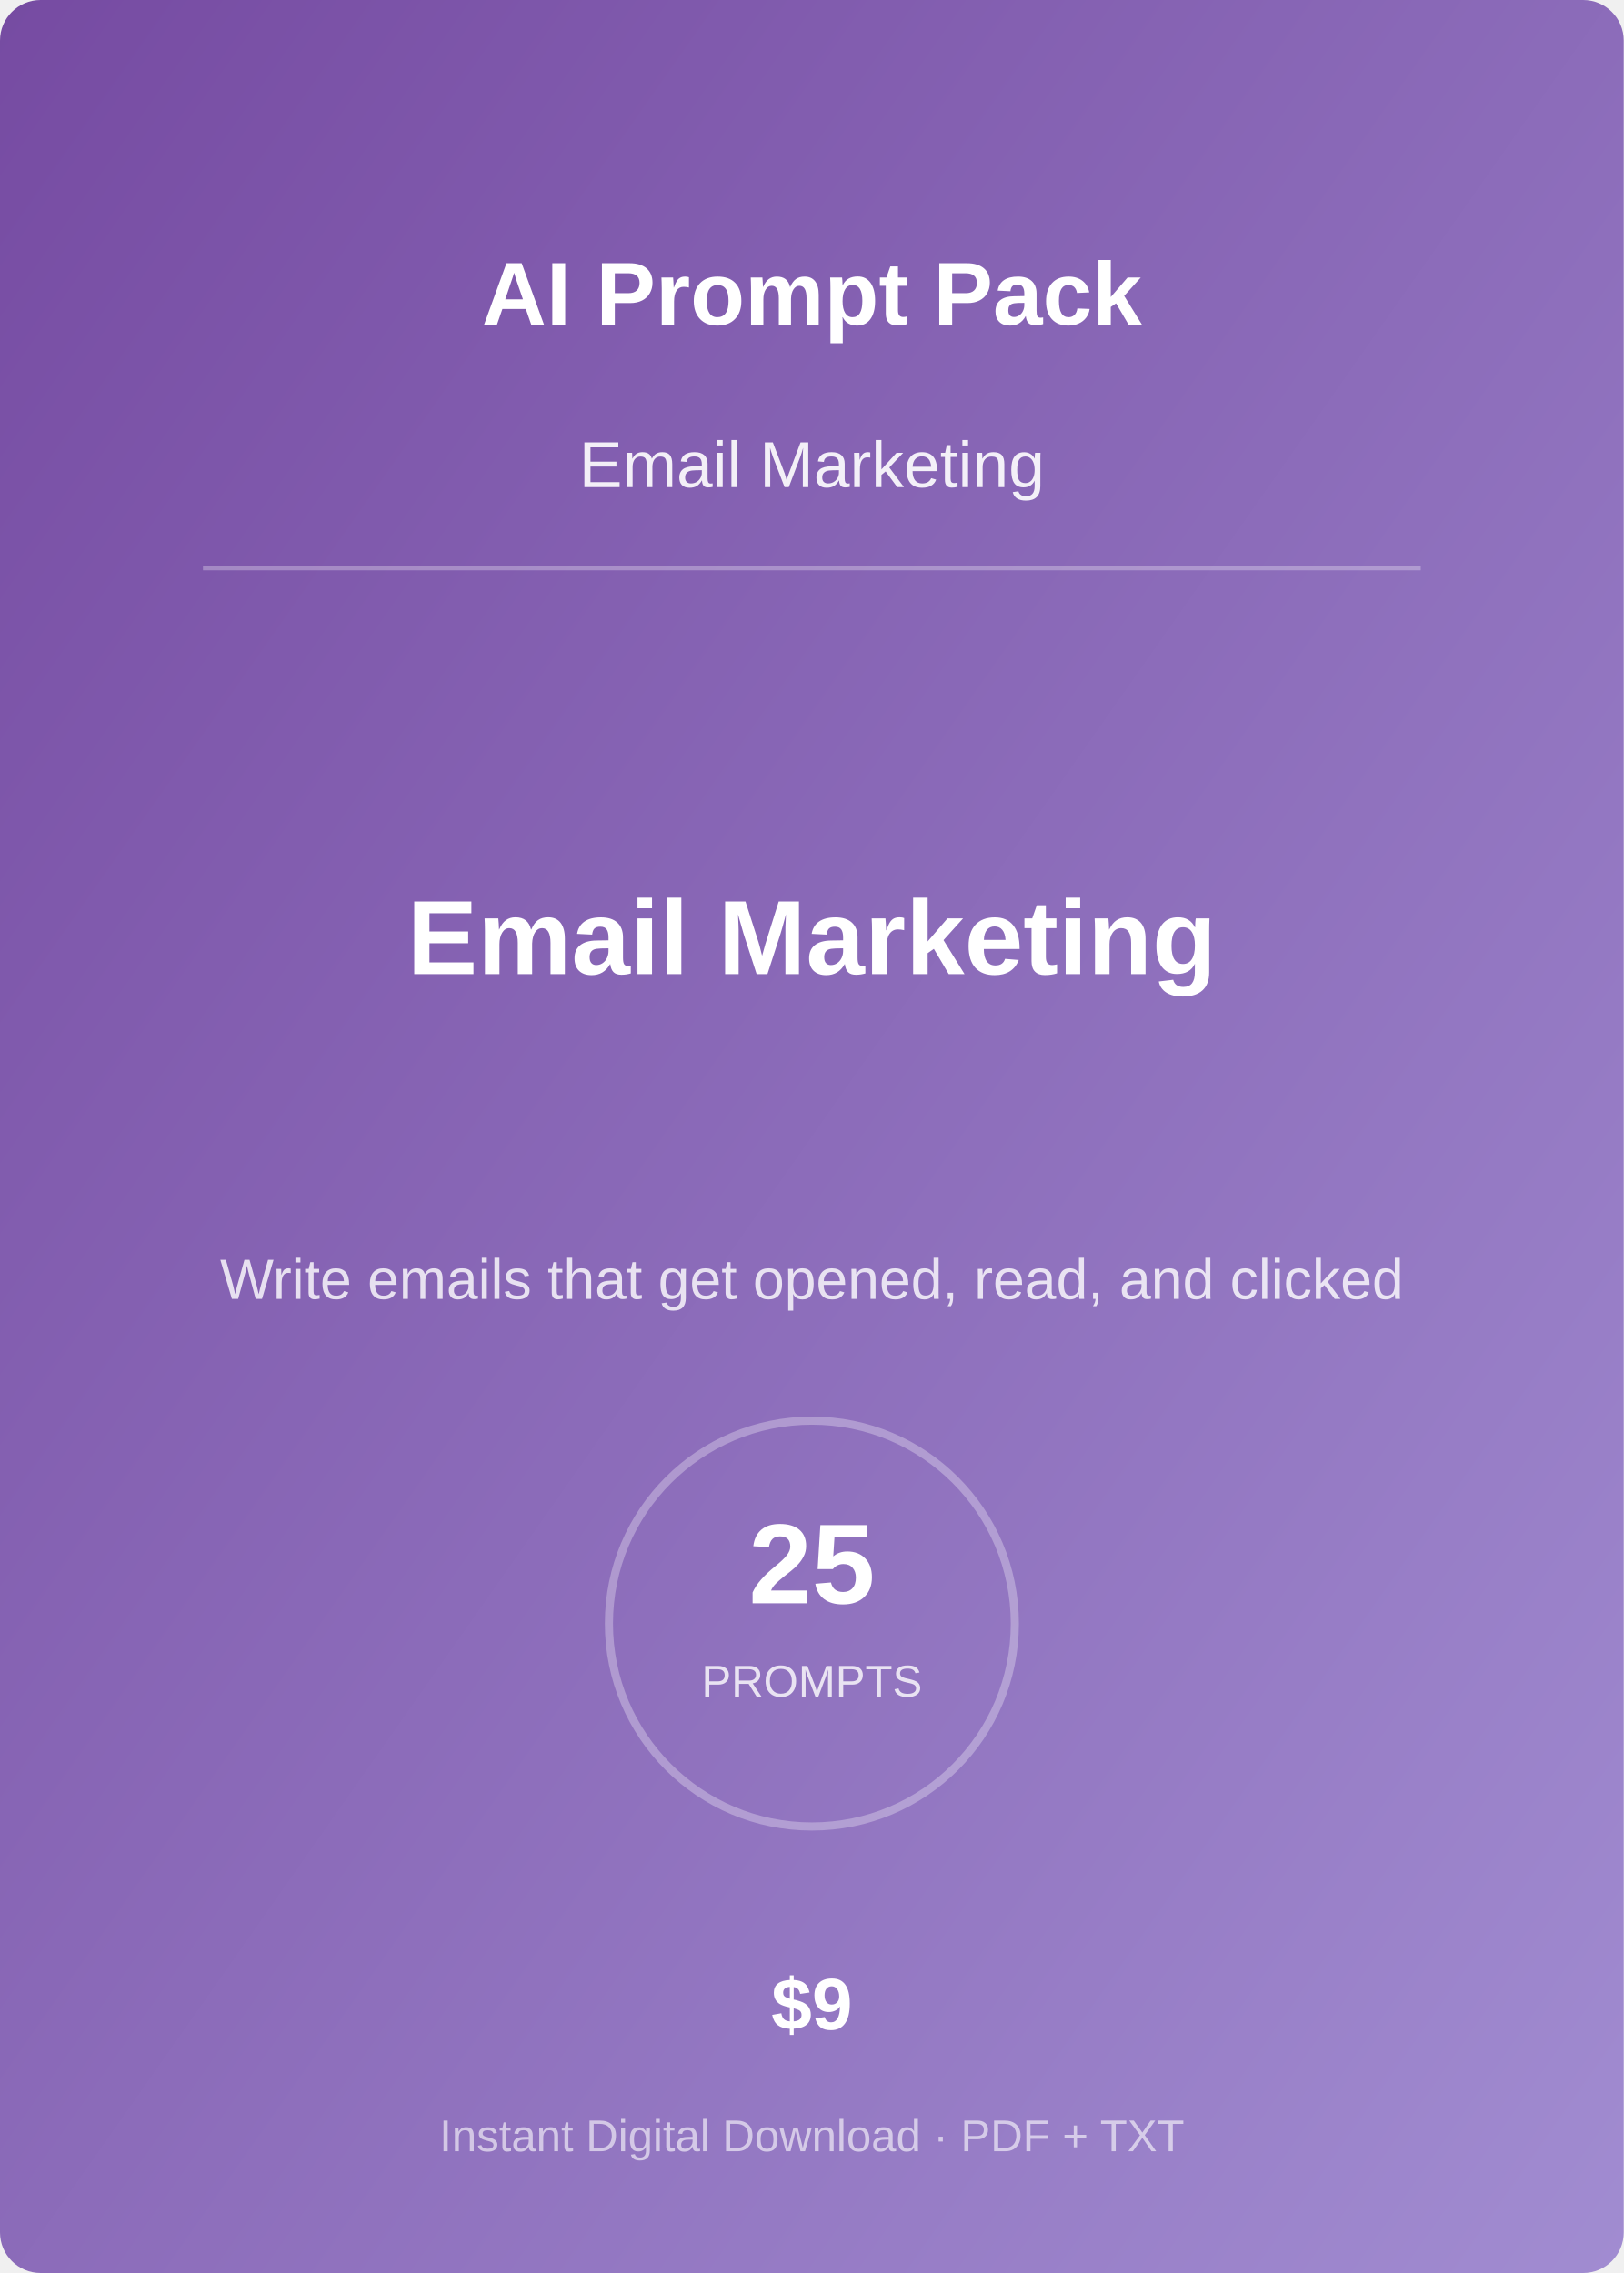
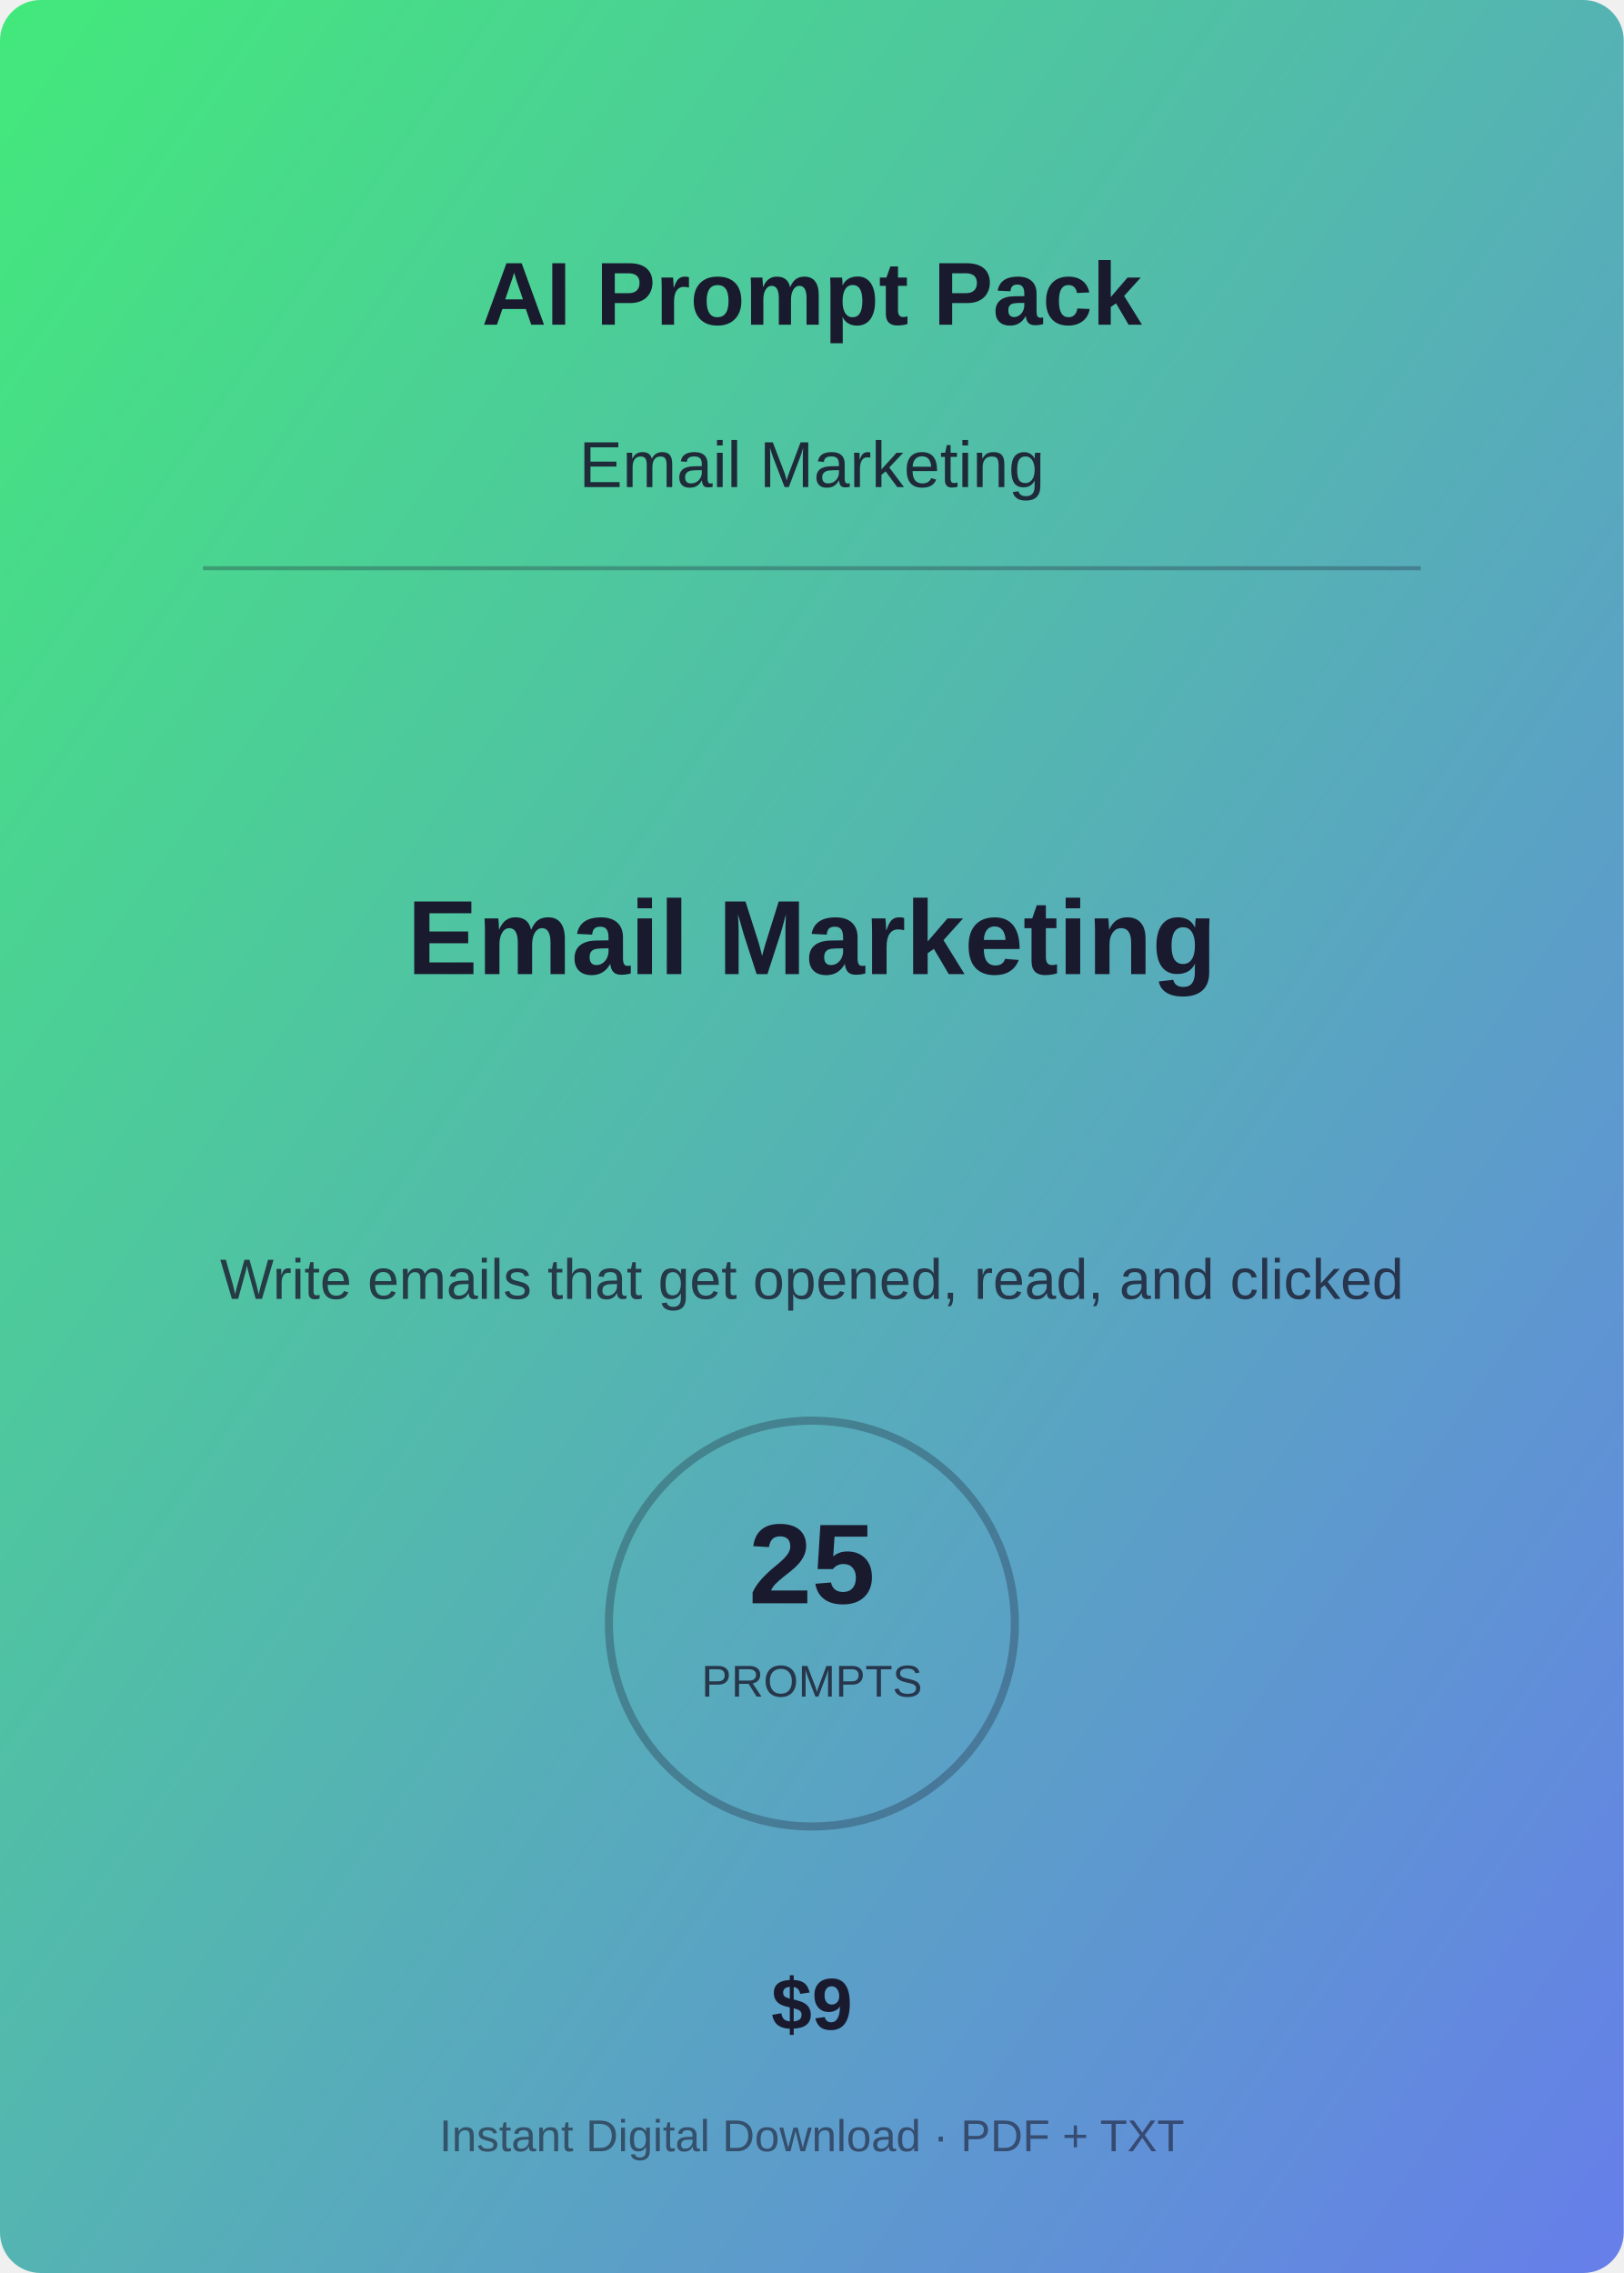
<svg xmlns="http://www.w3.org/2000/svg" viewBox="0 0 400 560">
  <defs>
    <linearGradient id="bg" x1="0%" y1="0%" x2="100%" y2="100%">
-       <stop offset="0%" style="stop-color:#764ba2" />
-       <stop offset="100%" style="stop-color:#a18cd1" />
+       <stop offset="0%" style="stop-color:#43e97b" />
+       <stop offset="100%" style="stop-color:#667eea" />
    </linearGradient>
  </defs>
  <rect width="400" height="560" fill="url(#bg)" rx="10" />
-   <text x="200" y="80" text-anchor="middle" font-family="Arial,sans-serif" font-size="22" font-weight="bold" fill="#fff">AI Prompt Pack</text>
-   <text x="200" y="120" text-anchor="middle" font-family="Arial,sans-serif" font-size="16" fill="#fff" opacity="0.9">Email Marketing</text>
-   <line x1="50" y1="140" x2="350" y2="140" stroke="#fff" stroke-width="1" opacity="0.3" />
-   <text x="200" y="240" text-anchor="middle" font-family="Arial,sans-serif" font-size="26" font-weight="bold" fill="#fff">Email Marketing</text>
-   <text x="200" y="320" text-anchor="middle" font-family="Arial,sans-serif" font-size="14" fill="#fff" opacity="0.8">Write emails that get opened, read, and clicked</text>
-   <circle cx="200" cy="400" r="50" fill="none" stroke="#fff" stroke-width="2" opacity="0.3" />
-   <text x="200" y="395" text-anchor="middle" font-family="Arial,sans-serif" font-size="28" font-weight="bold" fill="#fff">25</text>
-   <text x="200" y="418" text-anchor="middle" font-family="Arial,sans-serif" font-size="11" fill="#fff" opacity="0.8">PROMPTS</text>
-   <text x="200" y="500" text-anchor="middle" font-family="Arial,sans-serif" font-size="18" font-weight="bold" fill="#fff">$9</text>
-   <text x="200" y="530" text-anchor="middle" font-family="Arial,sans-serif" font-size="11" fill="#fff" opacity="0.6">Instant Digital Download · PDF + TXT</text>
+   <text x="200" y="80" text-anchor="middle" font-family="Arial,sans-serif" font-size="22" font-weight="bold" fill="#1a1a2e">AI Prompt Pack</text>
+   <text x="200" y="120" text-anchor="middle" font-family="Arial,sans-serif" font-size="16" fill="#1a1a2e" opacity="0.9">Email Marketing</text>
+   <line x1="50" y1="140" x2="350" y2="140" stroke="#1a1a2e" stroke-width="1" opacity="0.3" />
+   <text x="200" y="240" text-anchor="middle" font-family="Arial,sans-serif" font-size="26" font-weight="bold" fill="#1a1a2e">Email Marketing</text>
+   <text x="200" y="320" text-anchor="middle" font-family="Arial,sans-serif" font-size="14" fill="#1a1a2e" opacity="0.8">Write emails that get opened, read, and clicked</text>
+   <circle cx="200" cy="400" r="50" fill="none" stroke="#1a1a2e" stroke-width="2" opacity="0.3" />
+   <text x="200" y="395" text-anchor="middle" font-family="Arial,sans-serif" font-size="28" font-weight="bold" fill="#1a1a2e">25</text>
+   <text x="200" y="418" text-anchor="middle" font-family="Arial,sans-serif" font-size="11" fill="#1a1a2e" opacity="0.8">PROMPTS</text>
+   <text x="200" y="500" text-anchor="middle" font-family="Arial,sans-serif" font-size="18" font-weight="bold" fill="#1a1a2e">$9</text>
+   <text x="200" y="530" text-anchor="middle" font-family="Arial,sans-serif" font-size="11" fill="#1a1a2e" opacity="0.6">Instant Digital Download · PDF + TXT</text>
</svg>
